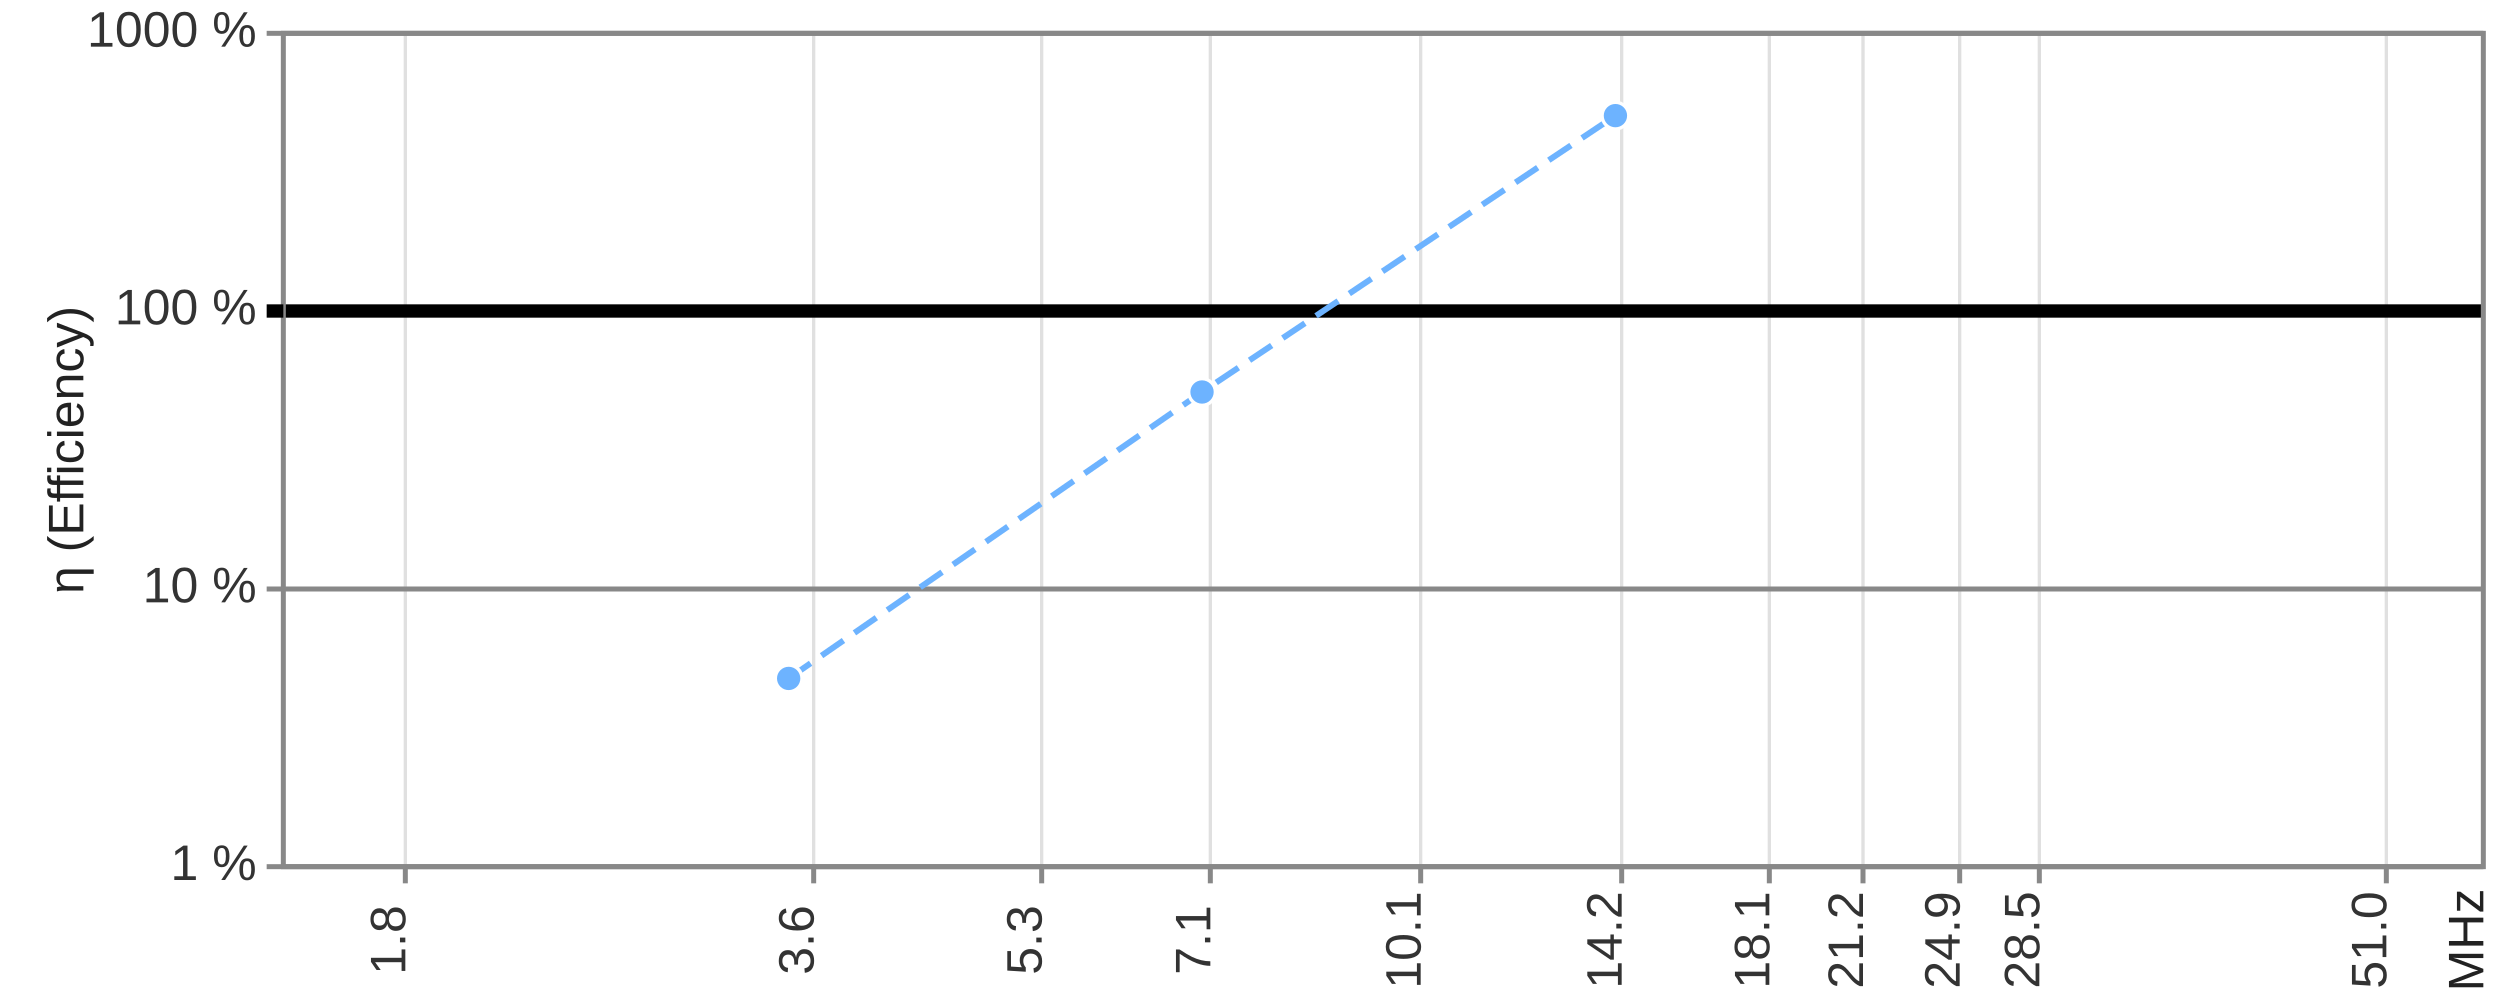
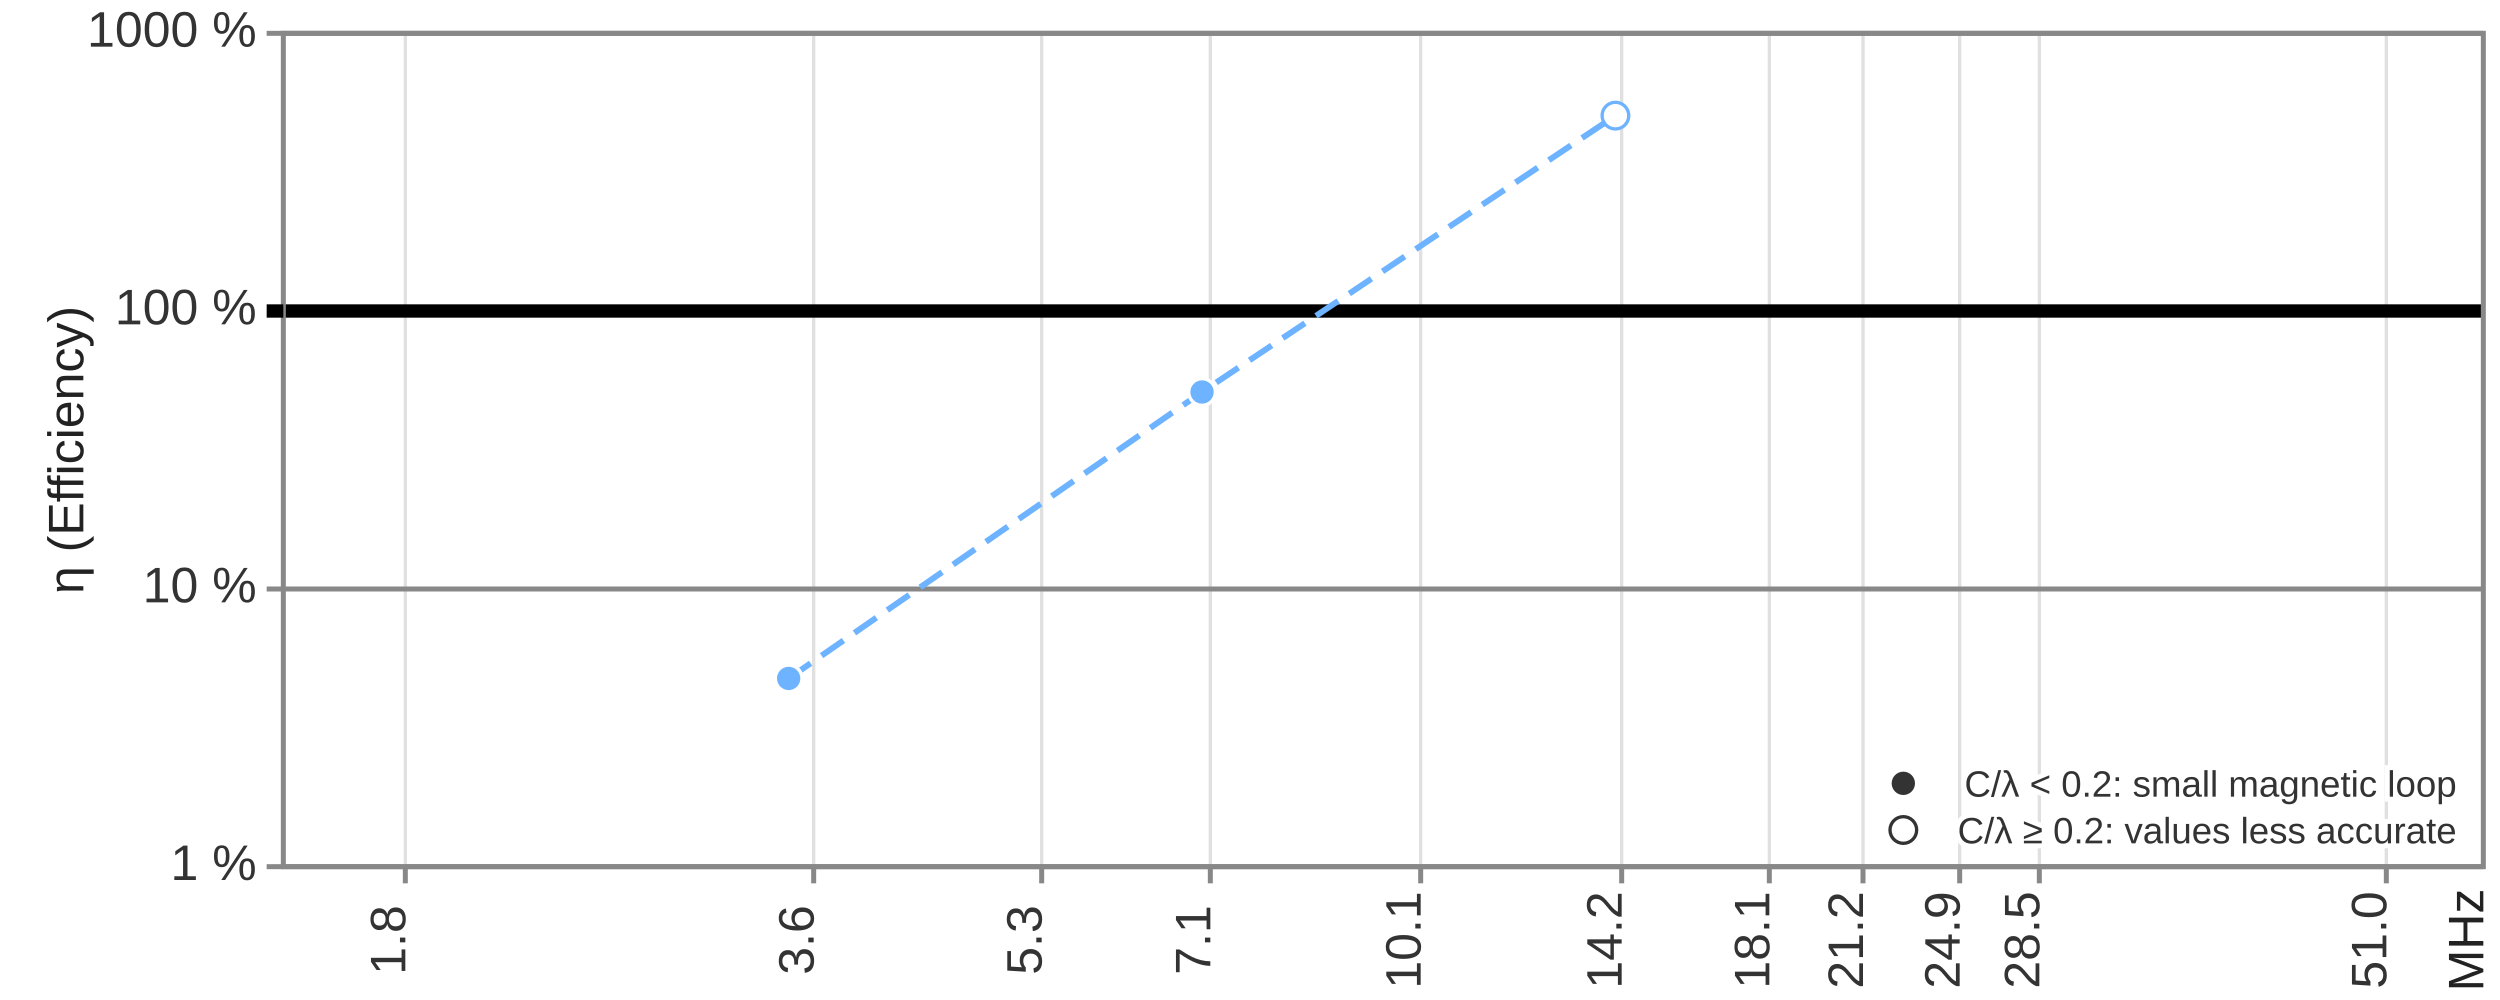
<svg xmlns="http://www.w3.org/2000/svg" width="750" height="300" viewBox="0 0 750 300">
  <rect width="750" height="300" fill="white" />
  <clipPath id="plotarea">
    <rect x="85" y="10" width="660" height="250" />
  </clipPath>
  <style>
    svg:has(.svg_legend_entry_0:hover, .svg_series_0:hover) .svg_legend_entry_0 line { stroke-width: 4; }
    svg:has(.svg_legend_entry_0:hover, .svg_series_0:hover) .svg_series_0 circle, svg:has(.svg_legend_entry_0:hover, .svg_series_0:hover) .svg_legend_entry_0 circle { r: 6; }
    svg:has(.svg_legend_entry_0:hover, .svg_series_0:hover) .svg_legend_entry_0 text { fill: #000; font-weight: bold; }
    svg:has(.svg_legend_entry_0:hover, .svg_series_0:hover) .eta_labels_0 { display: block; }
    svg:has(.svg_legend_entry_0:hover, .svg_series_0:hover) .hl_0 { display: block; }
  </style>
  <line x1="121.6" y1="10" x2="121.6" y2="260" stroke="#e0e0e0" stroke-width="1" />
  <line x1="244.1" y1="10" x2="244.1" y2="260" stroke="#e0e0e0" stroke-width="1" />
  <line x1="312.5" y1="10" x2="312.5" y2="260" stroke="#e0e0e0" stroke-width="1" />
  <line x1="363.1" y1="10" x2="363.1" y2="260" stroke="#e0e0e0" stroke-width="1" />
  <line x1="426.2" y1="10" x2="426.2" y2="260" stroke="#e0e0e0" stroke-width="1" />
  <line x1="486.5" y1="10" x2="486.5" y2="260" stroke="#e0e0e0" stroke-width="1" />
  <line x1="530.8" y1="10" x2="530.8" y2="260" stroke="#e0e0e0" stroke-width="1" />
  <line x1="558.9" y1="10" x2="558.9" y2="260" stroke="#e0e0e0" stroke-width="1" />
  <line x1="587.9" y1="10" x2="587.9" y2="260" stroke="#e0e0e0" stroke-width="1" />
  <line x1="611.8" y1="10" x2="611.8" y2="260" stroke="#e0e0e0" stroke-width="1" />
  <line x1="715.9" y1="10" x2="715.9" y2="260" stroke="#e0e0e0" stroke-width="1" />
  <line x1="85" y1="260.0" x2="745" y2="260.0" stroke="#888" stroke-width="1.5" />
  <line x1="85" y1="176.7" x2="745" y2="176.7" stroke="#888" stroke-width="1.5" />
  <line x1="85" y1="93.3" x2="745" y2="93.3" stroke="#000" stroke-width="4" />
  <line x1="85" y1="10.0" x2="745" y2="10.0" stroke="#888" stroke-width="1.5" />
  <rect x="85" y="10" width="660" height="250" fill="none" stroke="#888" stroke-width="1.5" />
  <line x1="121.6" y1="260" x2="121.6" y2="265" stroke="#888" stroke-width="1.5" />
  <text x="121.6" y="282" text-anchor="middle" font-size="15" font-family="Arial,sans-serif" fill="#333" transform="rotate(-90 121.6 282)">1.8</text>
  <line x1="244.1" y1="260" x2="244.1" y2="265" stroke="#888" stroke-width="1.5" />
  <text x="244.1" y="282" text-anchor="middle" font-size="15" font-family="Arial,sans-serif" fill="#333" transform="rotate(-90 244.1 282)">3.6</text>
  <line x1="312.5" y1="260" x2="312.5" y2="265" stroke="#888" stroke-width="1.5" />
  <text x="312.5" y="282" text-anchor="middle" font-size="15" font-family="Arial,sans-serif" fill="#333" transform="rotate(-90 312.5 282)">5.3</text>
  <line x1="363.1" y1="260" x2="363.1" y2="265" stroke="#888" stroke-width="1.5" />
  <text x="363.1" y="282" text-anchor="middle" font-size="15" font-family="Arial,sans-serif" fill="#333" transform="rotate(-90 363.1 282)">7.1</text>
  <line x1="426.2" y1="260" x2="426.2" y2="265" stroke="#888" stroke-width="1.5" />
  <text x="426.2" y="282" text-anchor="middle" font-size="15" font-family="Arial,sans-serif" fill="#333" transform="rotate(-90 426.2 282)">10.1</text>
  <line x1="486.5" y1="260" x2="486.5" y2="265" stroke="#888" stroke-width="1.5" />
  <text x="486.5" y="282" text-anchor="middle" font-size="15" font-family="Arial,sans-serif" fill="#333" transform="rotate(-90 486.5 282)">14.2</text>
  <line x1="530.8" y1="260" x2="530.8" y2="265" stroke="#888" stroke-width="1.5" />
  <text x="530.8" y="282" text-anchor="middle" font-size="15" font-family="Arial,sans-serif" fill="#333" transform="rotate(-90 530.8 282)">18.1</text>
  <line x1="558.9" y1="260" x2="558.9" y2="265" stroke="#888" stroke-width="1.5" />
  <text x="558.9" y="282" text-anchor="middle" font-size="15" font-family="Arial,sans-serif" fill="#333" transform="rotate(-90 558.9 282)">21.2</text>
  <line x1="587.9" y1="260" x2="587.9" y2="265" stroke="#888" stroke-width="1.5" />
  <text x="587.9" y="282" text-anchor="middle" font-size="15" font-family="Arial,sans-serif" fill="#333" transform="rotate(-90 587.9 282)">24.9</text>
  <line x1="611.8" y1="260" x2="611.8" y2="265" stroke="#888" stroke-width="1.5" />
  <text x="611.8" y="282" text-anchor="middle" font-size="15" font-family="Arial,sans-serif" fill="#333" transform="rotate(-90 611.8 282)">28.5</text>
  <line x1="715.9" y1="260" x2="715.9" y2="265" stroke="#888" stroke-width="1.5" />
  <text x="715.9" y="282" text-anchor="middle" font-size="15" font-family="Arial,sans-serif" fill="#333" transform="rotate(-90 715.9 282)">51.0</text>
  <line x1="80" y1="260.0" x2="85" y2="260.0" stroke="#888" stroke-width="1.5" />
  <text x="77" y="264.0" text-anchor="end" font-size="15" font-family="Arial,sans-serif" fill="#333">1 %</text>
  <line x1="80" y1="176.7" x2="85" y2="176.7" stroke="#888" stroke-width="1.5" />
  <text x="77" y="180.7" text-anchor="end" font-size="15" font-family="Arial,sans-serif" fill="#333">10 %</text>
  <line x1="80" y1="93.3" x2="85" y2="93.3" stroke="#000" stroke-width="4" />
  <text x="77" y="97.3" text-anchor="end" font-size="15" font-family="Arial,sans-serif" fill="#333">100 %</text>
  <line x1="80" y1="10.0" x2="85" y2="10.0" stroke="#888" stroke-width="1.5" />
  <text x="77" y="14.0" text-anchor="end" font-size="15" font-family="Arial,sans-serif" fill="#333">1000 %</text>
  <text x="745.0" y="282" text-anchor="middle" font-size="15" font-family="Arial,sans-serif" fill="#222" transform="rotate(-90 745.0 282)">MHz</text>
  <text transform="rotate(-90 25 135.0)" x="25" y="135.0" text-anchor="middle" font-size="15" font-family="Arial,sans-serif" fill="#222">η (Efficiency)</text>
  <g class="svg_series_0">
    <polyline points="236.60,203.53 360.61,117.60 484.63,34.69" fill="none" stroke="transparent" style="stroke-width: 12;" clip-path="url(#plotarea)" />
    <polyline points="236.60,203.53 360.61,117.60 484.63,34.69" fill="none" stroke="#6db3ff" stroke-width="1.8" stroke-dasharray="8,4" clip-path="url(#plotarea)" />
    <circle cx="236.60" cy="203.53" r="4" fill="#6db3ff" stroke="white" stroke-width="1" clip-path="url(#plotarea)" />
    <circle cx="360.61" cy="117.60" r="4" fill="#6db3ff" stroke="white" stroke-width="1" clip-path="url(#plotarea)" />
-     <circle cx="484.63" cy="34.69" r="4" fill="#6db3ff" stroke="white" stroke-width="1" clip-path="url(#plotarea)" />
+     <circle cx="484.63" cy="34.69" r="4" fill="white" stroke="#6db3ff" stroke-width="1" clip-path="url(#plotarea)" />
  </g>
-   <g id="highlight_overlay">
+   <g id="highlight_overlay" pointer-events="none">
    <g class="hl_0" display="none">
      <polyline points="236.60,203.53 360.61,117.60 484.63,34.69" fill="none" stroke="#6db3ff" stroke-width="4" stroke-dasharray="8,4" clip-path="url(#plotarea)" />
+       <circle cx="236.60" cy="203.53" r="6" fill="#6db3ff" stroke="white" stroke-width="1" clip-path="url(#plotarea)" />
+       <circle cx="360.61" cy="117.60" r="6" fill="#6db3ff" stroke="white" stroke-width="1" clip-path="url(#plotarea)" />
+       <circle cx="484.63" cy="34.69" r="6" fill="white" stroke="#6db3ff" stroke-width="1" clip-path="url(#plotarea)" />
    </g>
  </g>
  <g id="labels_overlay">
    <g class="eta_labels_0" display="none">
      <rect x="225.6" y="185.5" width="22.0" height="12" fill="white" />
      <text x="236.60" y="195.53" text-anchor="middle" font-size="10" font-family="Arial,sans-serif" fill="#222">4.8%</text>
      <rect x="352.4" y="99.6" width="16.5" height="12" fill="white" />
      <text x="360.61" y="109.60" text-anchor="middle" font-size="10" font-family="Arial,sans-serif" fill="#222">51%</text>
      <rect x="473.6" y="16.7" width="22.0" height="12" fill="white" />
      <text x="484.63" y="26.69" text-anchor="middle" font-size="10" font-family="Arial,sans-serif" fill="#222">505%</text>
    </g>
  </g>
+   <g class="accuracy_legend" pointer-events="none">
+     <circle cx="571" cy="235" r="4" fill="#333" stroke="white" stroke-width="1" />
+     <text x="737" y="239" text-anchor="end" font-size="11" font-family="Arial,sans-serif" fill="#333" textLength="155" lengthAdjust="spacingAndGlyphs" paint-order="stroke" stroke="white" stroke-width="3">C/λ &lt; 0.2: small magnetic loop</text>
+     <circle cx="571" cy="249" r="4" fill="white" stroke="#333" stroke-width="1" />
+     <text x="737" y="253" text-anchor="end" font-size="11" font-family="Arial,sans-serif" fill="#333" textLength="155" lengthAdjust="spacingAndGlyphs" paint-order="stroke" stroke="white" stroke-width="3">C/λ ≥ 0.2: values less accurate</text>
+   </g>
</svg>
